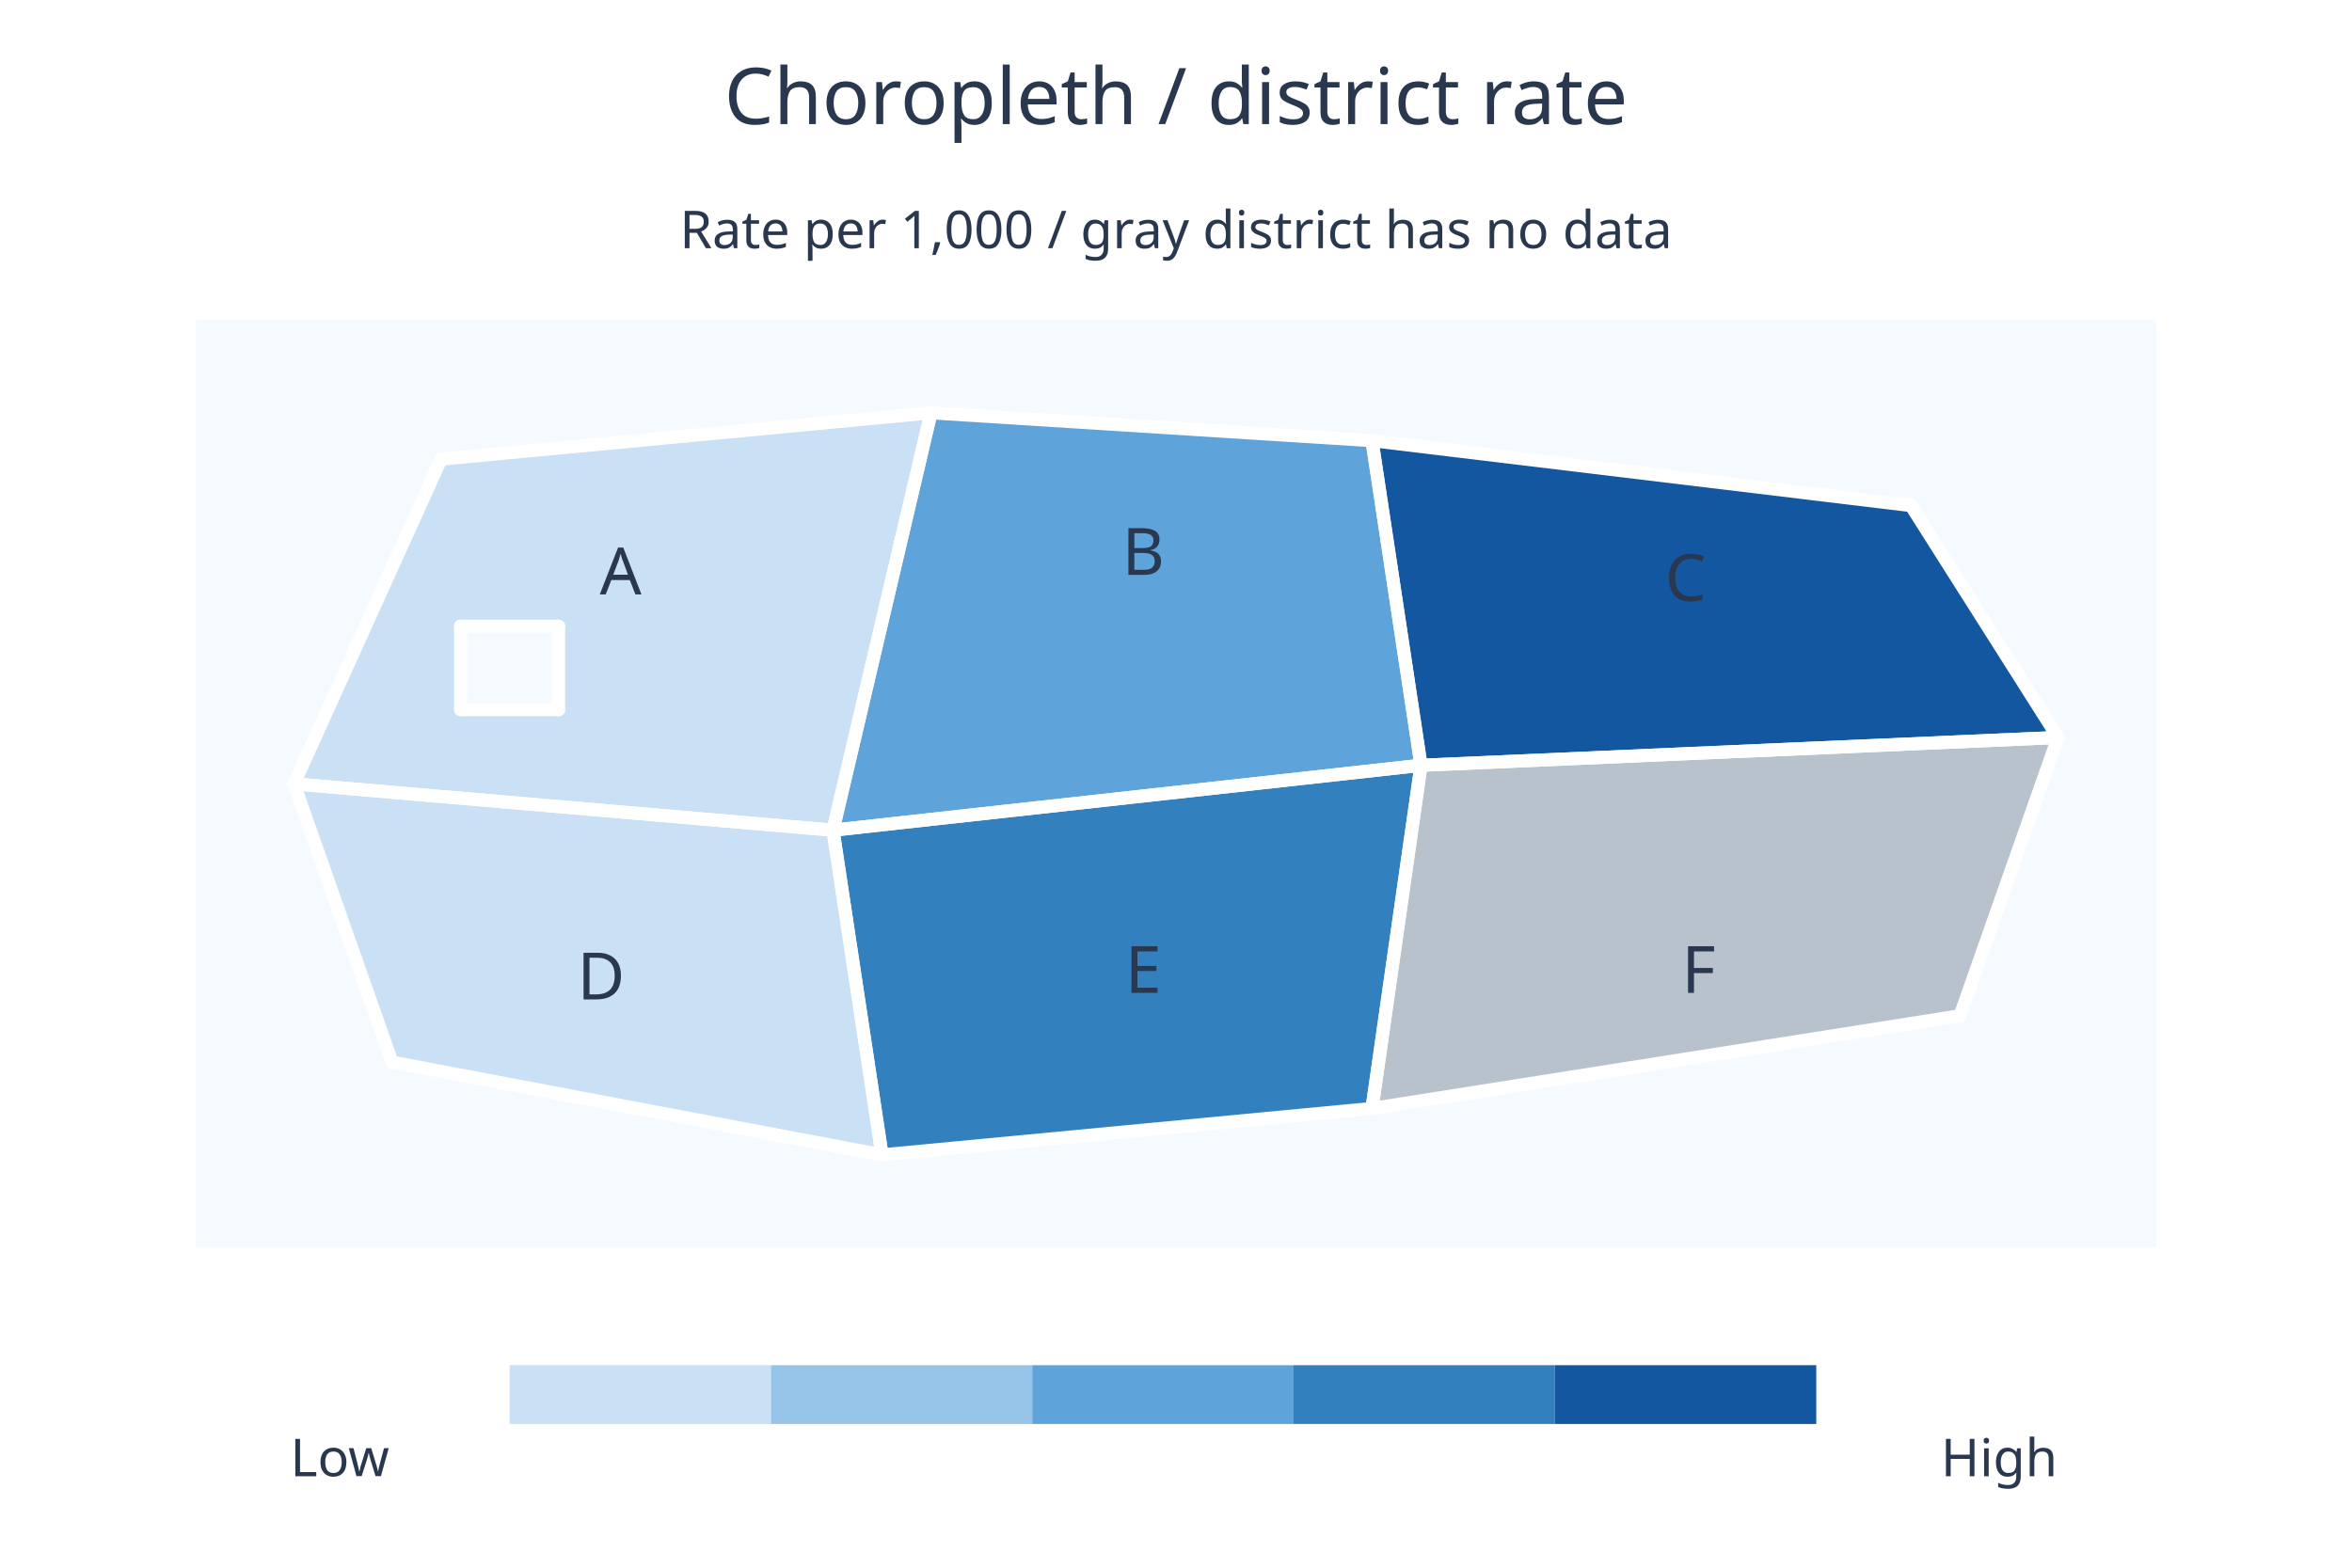
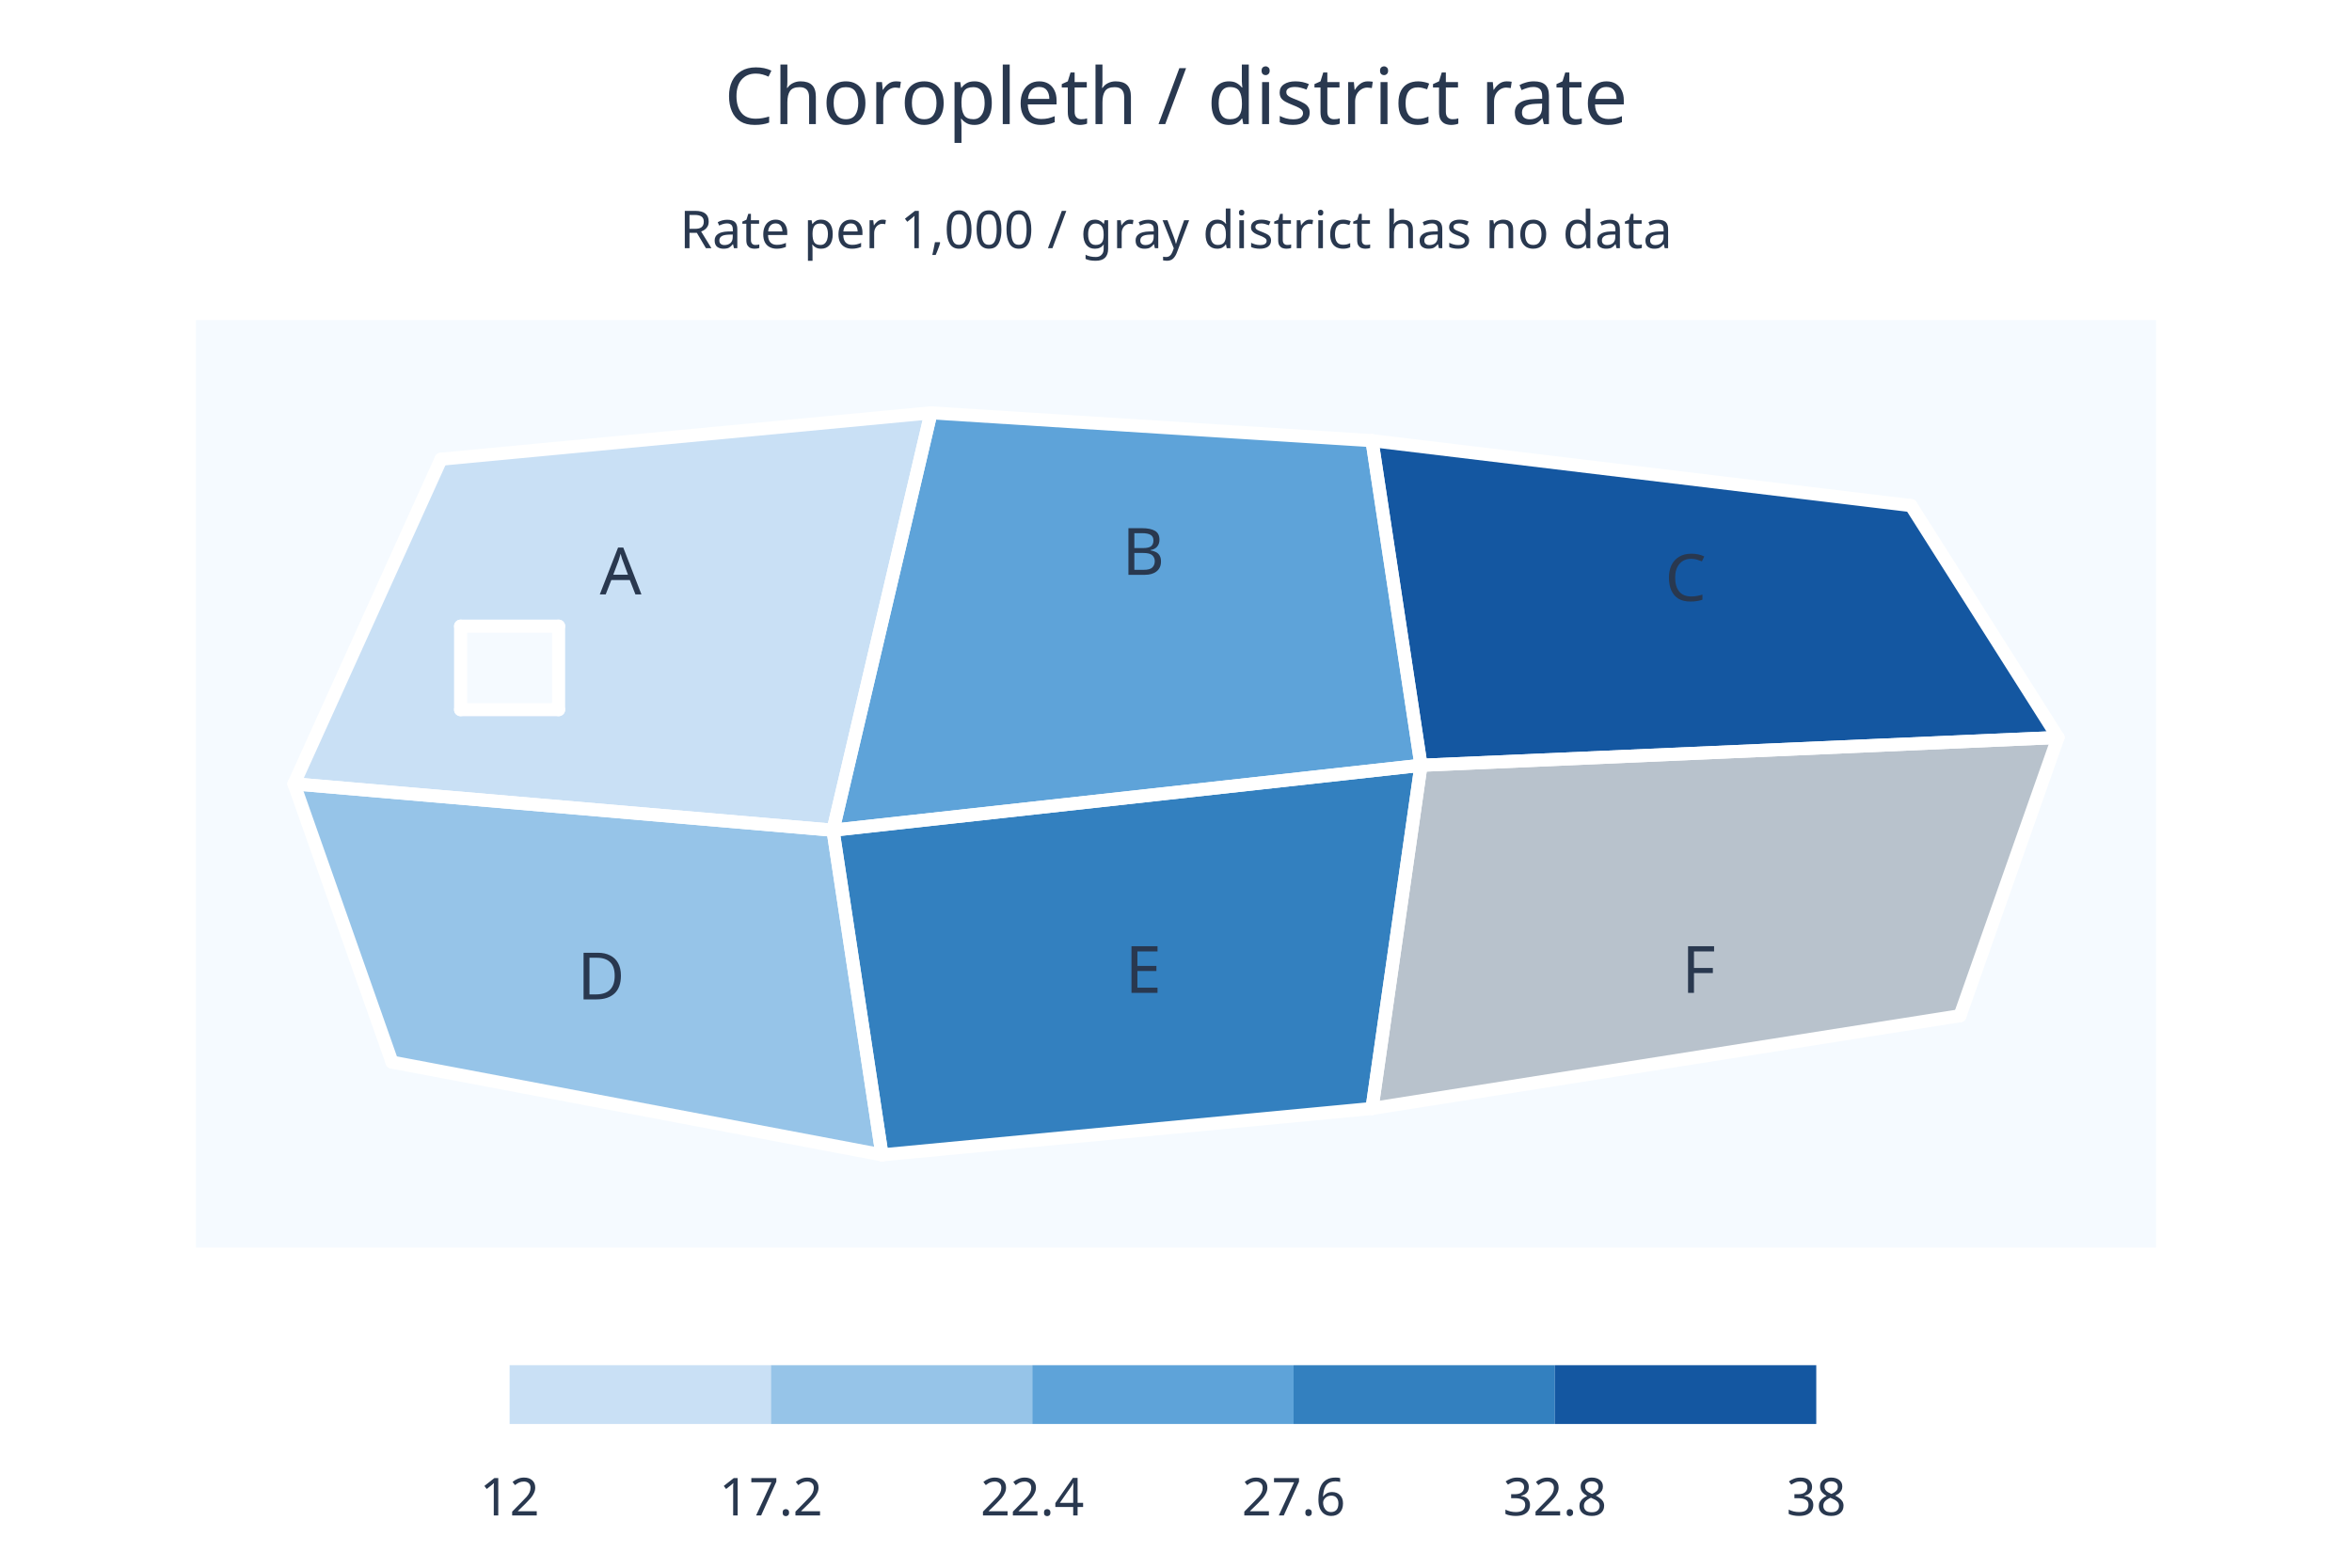
<svg xmlns="http://www.w3.org/2000/svg" role="img" width="360" height="240" viewBox="0 0 360 240">
  <rect x="0" y="0" width="360" height="240" fill="rgb(255,255,255)" />
  <rect x="30" y="49" width="300" height="142" fill="rgb(245,250,255)" />
  <path d="M67.5 70.3 L142.5 63.2 L127.5 127.1 L45 120 Z M70.5 108.64 L85.5 108.64 L85.5 95.86 L70.5 95.86 Z" fill-rule="nonzero" fill="rgb(201,224,245)" />
  <path d="M142.5 63.2 L210 67.46 L217.5 117.16 L127.5 127.1 Z" fill-rule="nonzero" fill="rgb(94,163,217)" />
  <path d="M210 67.46 L292.5 77.4 L315 112.9 L217.5 117.16 Z" fill-rule="nonzero" fill="rgb(20,87,161)" />
-   <path d="M45 120 L127.5 127.1 L135 176.8 L60 162.6 Z" fill-rule="nonzero" fill="rgb(201,224,245)" />
+   <path d="M45 120 L127.5 127.1 L135 176.8 L60 162.6 Z" fill-rule="nonzero" fill="rgb(150,196,232)" />
  <path d="M127.5 127.1 L217.5 117.16 L210 169.7 L135 176.8 Z" fill-rule="nonzero" fill="rgb(51,128,191)" />
  <path d="M217.5 117.16 L315 112.9 L300 155.5 L210 169.7 Z" fill-rule="nonzero" fill="rgb(184,194,204)" />
  <line x1="45" y1="120" x2="127.5" y2="127.1" stroke="rgb(255,255,255)" stroke-width="2" stroke-linecap="round" />
  <line x1="127.5" y1="127.1" x2="142.5" y2="63.2" stroke="rgb(255,255,255)" stroke-width="2" stroke-linecap="round" />
  <line x1="142.5" y1="63.2" x2="67.5" y2="70.3" stroke="rgb(255,255,255)" stroke-width="2" stroke-linecap="round" />
  <line x1="67.5" y1="70.3" x2="45" y2="120" stroke="rgb(255,255,255)" stroke-width="2" stroke-linecap="round" />
  <line x1="70.5" y1="108.64" x2="85.5" y2="108.64" stroke="rgb(255,255,255)" stroke-width="2" stroke-linecap="round" />
  <line x1="85.5" y1="108.64" x2="85.5" y2="95.86" stroke="rgb(255,255,255)" stroke-width="2" stroke-linecap="round" />
  <line x1="85.5" y1="95.86" x2="70.5" y2="95.86" stroke="rgb(255,255,255)" stroke-width="2" stroke-linecap="round" />
  <line x1="70.5" y1="95.86" x2="70.5" y2="108.64" stroke="rgb(255,255,255)" stroke-width="2" stroke-linecap="round" />
  <line x1="127.5" y1="127.1" x2="217.5" y2="117.16" stroke="rgb(255,255,255)" stroke-width="2" stroke-linecap="round" />
  <line x1="217.5" y1="117.16" x2="210" y2="67.46" stroke="rgb(255,255,255)" stroke-width="2" stroke-linecap="round" />
  <line x1="210" y1="67.46" x2="142.5" y2="63.2" stroke="rgb(255,255,255)" stroke-width="2" stroke-linecap="round" />
  <line x1="142.5" y1="63.2" x2="127.5" y2="127.1" stroke="rgb(255,255,255)" stroke-width="2" stroke-linecap="round" />
  <line x1="217.5" y1="117.16" x2="315" y2="112.9" stroke="rgb(255,255,255)" stroke-width="2" stroke-linecap="round" />
  <line x1="315" y1="112.9" x2="292.5" y2="77.4" stroke="rgb(255,255,255)" stroke-width="2" stroke-linecap="round" />
  <line x1="292.5" y1="77.4" x2="210" y2="67.46" stroke="rgb(255,255,255)" stroke-width="2" stroke-linecap="round" />
  <line x1="210" y1="67.46" x2="217.5" y2="117.16" stroke="rgb(255,255,255)" stroke-width="2" stroke-linecap="round" />
  <line x1="60" y1="162.6" x2="135" y2="176.8" stroke="rgb(255,255,255)" stroke-width="2" stroke-linecap="round" />
  <line x1="135" y1="176.8" x2="127.5" y2="127.1" stroke="rgb(255,255,255)" stroke-width="2" stroke-linecap="round" />
  <line x1="127.5" y1="127.1" x2="45" y2="120" stroke="rgb(255,255,255)" stroke-width="2" stroke-linecap="round" />
  <line x1="45" y1="120" x2="60" y2="162.6" stroke="rgb(255,255,255)" stroke-width="2" stroke-linecap="round" />
  <line x1="135" y1="176.8" x2="210" y2="169.7" stroke="rgb(255,255,255)" stroke-width="2" stroke-linecap="round" />
  <line x1="210" y1="169.7" x2="217.5" y2="117.16" stroke="rgb(255,255,255)" stroke-width="2" stroke-linecap="round" />
  <line x1="217.5" y1="117.16" x2="127.5" y2="127.1" stroke="rgb(255,255,255)" stroke-width="2" stroke-linecap="round" />
  <line x1="127.5" y1="127.1" x2="135" y2="176.8" stroke="rgb(255,255,255)" stroke-width="2" stroke-linecap="round" />
  <line x1="210" y1="169.7" x2="300" y2="155.5" stroke="rgb(255,255,255)" stroke-width="2" stroke-linecap="round" />
  <line x1="300" y1="155.5" x2="315" y2="112.9" stroke="rgb(255,255,255)" stroke-width="2" stroke-linecap="round" />
  <line x1="315" y1="112.9" x2="217.5" y2="117.16" stroke="rgb(255,255,255)" stroke-width="2" stroke-linecap="round" />
  <line x1="217.5" y1="117.16" x2="210" y2="169.7" stroke="rgb(255,255,255)" stroke-width="2" stroke-linecap="round" />
  <text x="95" y="91" font-family="sans-serif" font-size="10" text-anchor="middle" fill="rgb(41,56,79)">A</text>
  <text x="175" y="88" font-family="sans-serif" font-size="10" text-anchor="middle" fill="rgb(41,56,79)">B</text>
  <text x="258" y="92" font-family="sans-serif" font-size="10" text-anchor="middle" fill="rgb(41,56,79)">C</text>
  <text x="92" y="153" font-family="sans-serif" font-size="10" text-anchor="middle" fill="rgb(41,56,79)">D</text>
  <text x="175" y="152" font-family="sans-serif" font-size="10" text-anchor="middle" fill="rgb(41,56,79)">E</text>
  <text x="260" y="152" font-family="sans-serif" font-size="10" text-anchor="middle" fill="rgb(41,56,79)">F</text>
  <rect x="78" y="209" width="40" height="9" fill="rgb(201,224,245)" />
  <rect x="118" y="209" width="40" height="9" fill="rgb(150,196,232)" />
  <rect x="158" y="209" width="40" height="9" fill="rgb(94,163,217)" />
  <rect x="198" y="209" width="40" height="9" fill="rgb(51,128,191)" />
  <rect x="238" y="209" width="40" height="9" fill="rgb(20,87,161)" />
  <text x="180" y="19" font-family="sans-serif" font-size="12" text-anchor="middle" fill="rgb(41,56,79)">Choropleth / district rate</text>
  <text x="180" y="38" font-family="sans-serif" font-size="8" text-anchor="middle" fill="rgb(41,56,79)">Rate per 1,000 / gray district has no data</text>
-   <text x="52" y="226" font-family="sans-serif" font-size="8" text-anchor="middle" fill="rgb(41,56,79)">Low</text>
-   <text x="306" y="226" font-family="sans-serif" font-size="8" text-anchor="middle" fill="rgb(41,56,79)">High</text>
+   <text x="78" y="232" font-family="sans-serif" font-size="8" text-anchor="middle" fill="rgb(41,56,79)">12</text>
+   <text x="118" y="232" font-family="sans-serif" font-size="8" text-anchor="middle" fill="rgb(41,56,79)">17.2</text>
+   <text x="158" y="232" font-family="sans-serif" font-size="8" text-anchor="middle" fill="rgb(41,56,79)">22.4</text>
+   <text x="198" y="232" font-family="sans-serif" font-size="8" text-anchor="middle" fill="rgb(41,56,79)">27.6</text>
+   <text x="238" y="232" font-family="sans-serif" font-size="8" text-anchor="middle" fill="rgb(41,56,79)">32.8</text>
+   <text x="278" y="232" font-family="sans-serif" font-size="8" text-anchor="middle" fill="rgb(41,56,79)">38</text>
</svg>
